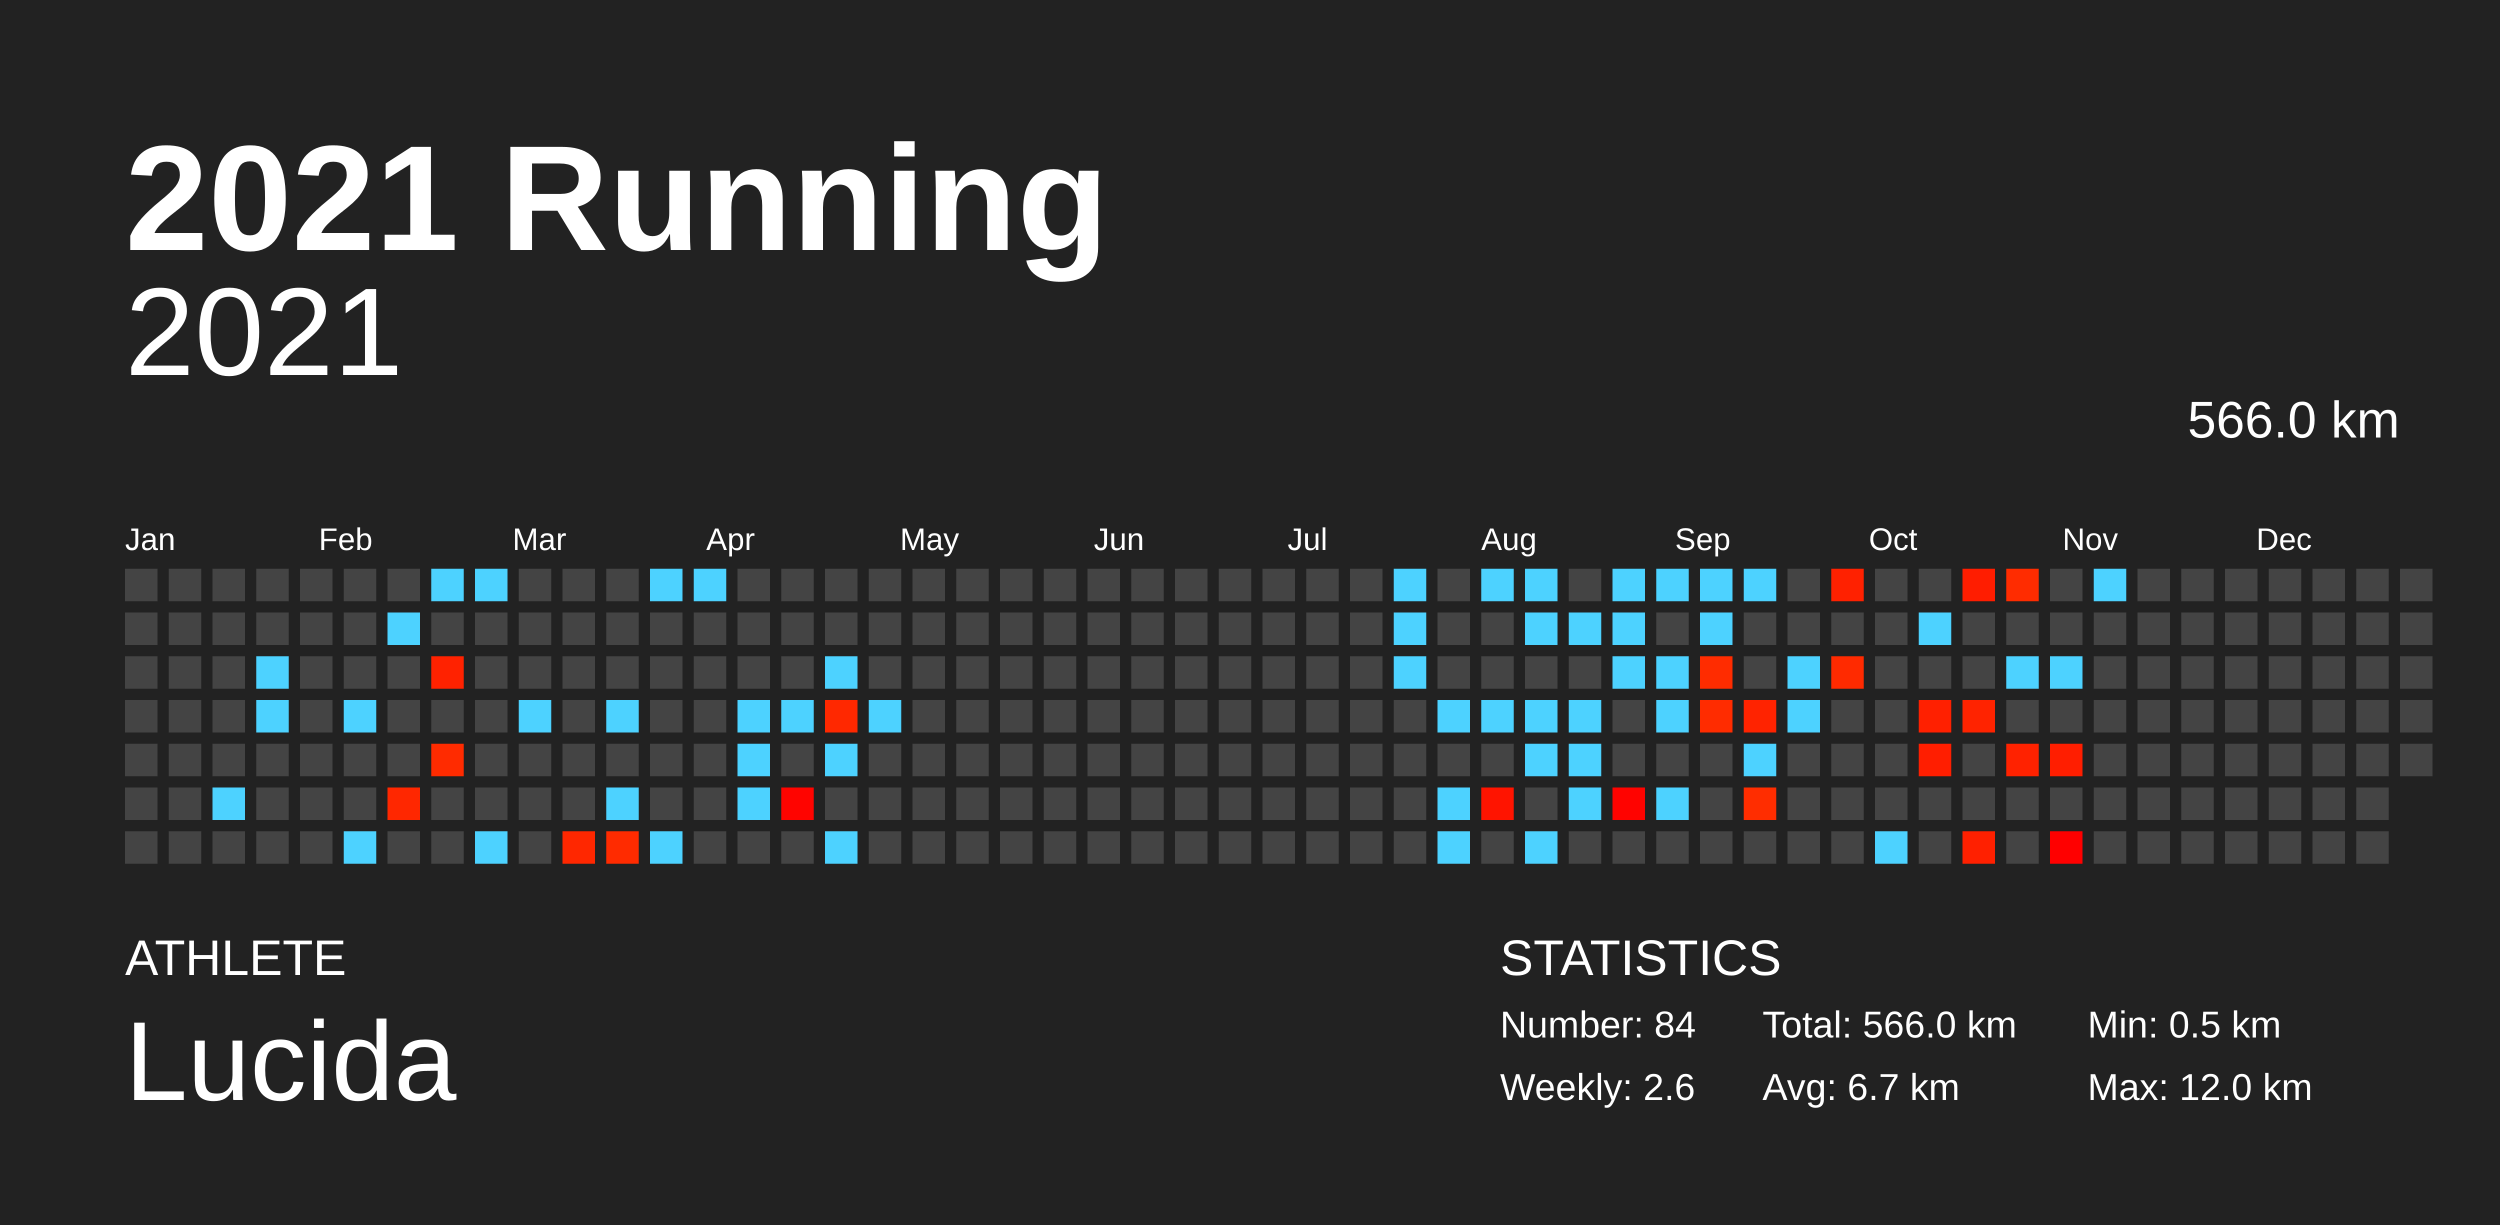
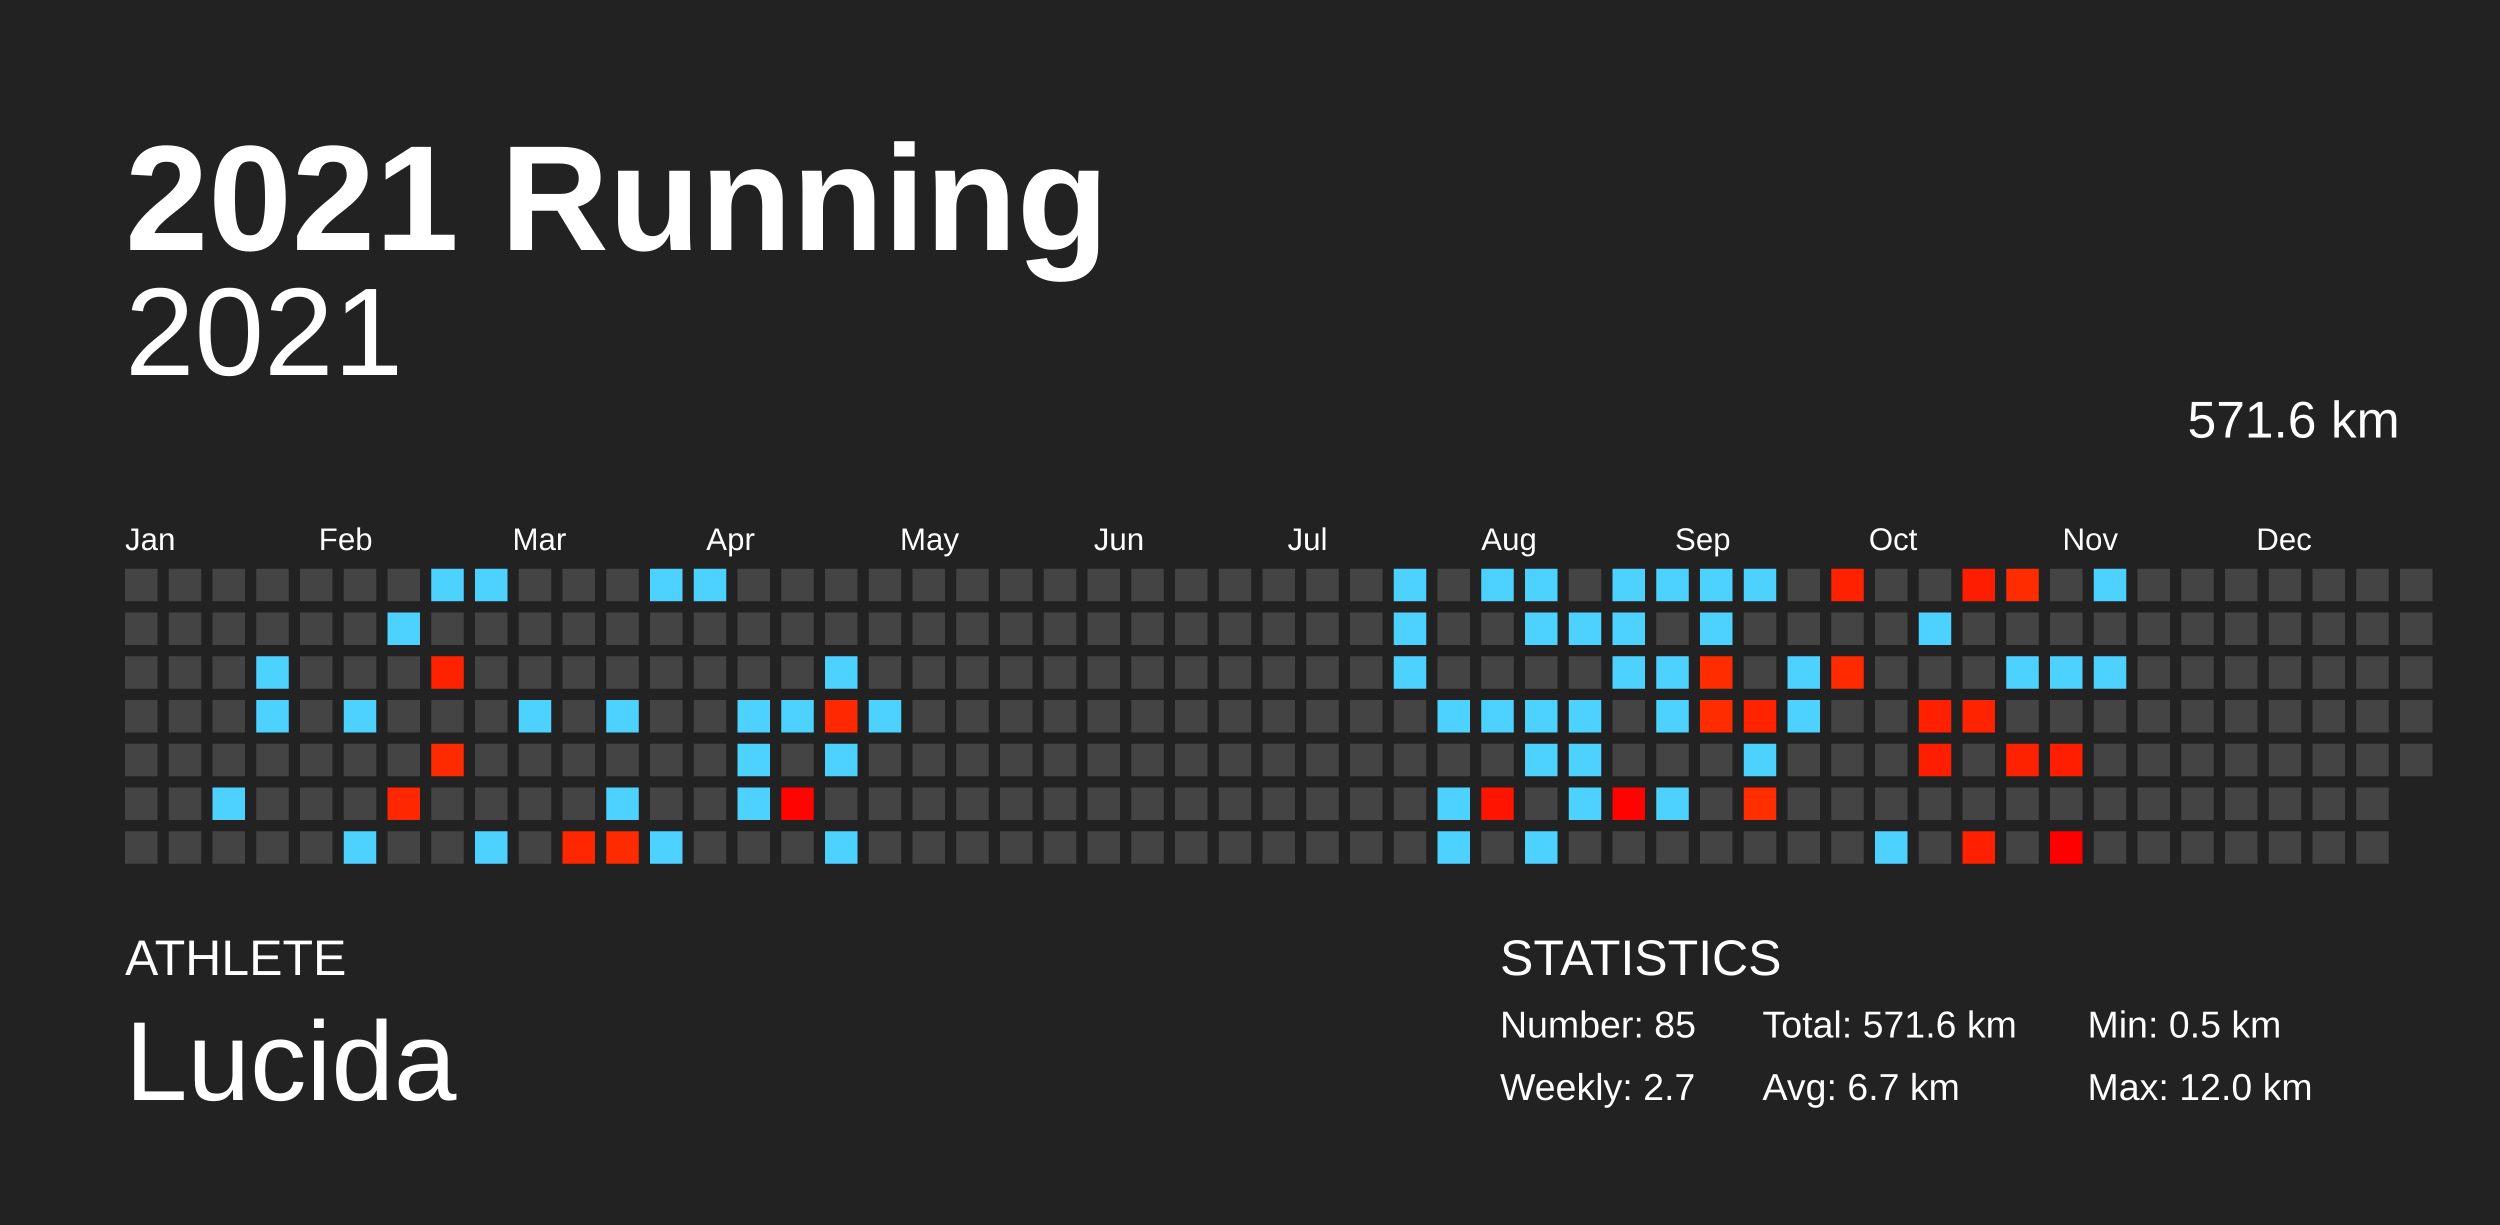
<svg xmlns="http://www.w3.org/2000/svg" baseProfile="full" height="98mm" version="1.1" viewBox="0,0,200,98" width="200mm">
  <defs />
  <rect fill="#222222" height="98" width="200" x="0" y="0" />
  <text fill="#FFFFFF" style="font-size:12px; font-family:Arial; font-weight:bold;" x="10" y="20">2021 Running</text>
  <text fill="#FFFFFF" style="font-size:4px; font-family:Arial" x="10" y="78">ATHLETE</text>
  <text fill="#FFFFFF" style="font-size:9px; font-family:Arial" x="10" y="88">Lucida</text>
  <text fill="#FFFFFF" style="font-size:4px; font-family:Arial" x="120" y="78">STATISTICS</text>
-   <text fill="#FFFFFF" style="font-size:3px; font-family:Arial" x="120" y="83">Number: 84</text>
-   <text fill="#FFFFFF" style="font-size:3px; font-family:Arial" x="120" y="88">Weekly: 2.6</text>
-   <text fill="#FFFFFF" style="font-size:3px; font-family:Arial" x="141" y="83">Total: 566.0 km</text>
+   <text fill="#FFFFFF" style="font-size:3px; font-family:Arial" x="120" y="83">Number: 85</text>
+   <text fill="#FFFFFF" style="font-size:3px; font-family:Arial" x="120" y="88">Weekly: 2.7</text>
+   <text fill="#FFFFFF" style="font-size:3px; font-family:Arial" x="141" y="83">Total: 571.6 km</text>
  <text fill="#FFFFFF" style="font-size:3px; font-family:Arial" x="141" y="88">Avg: 6.7 km</text>
  <text fill="#FFFFFF" style="font-size:3px; font-family:Arial" x="167" y="83">Min: 0.5 km</text>
  <text fill="#FFFFFF" style="font-size:3px; font-family:Arial" x="167" y="88">Max: 12.0 km</text>
  <text alignment-baseline="hanging" fill="#FFFFFF" style="font-size:10.0px; font-family:Arial;" x="10" y="30">2021</text>
-   <text alignment-baseline="hanging" fill="#FFFFFF" style="font-size:4.125px; font-family:Arial;" x="175" y="35">566.0 km</text>
+   <text alignment-baseline="hanging" fill="#FFFFFF" style="font-size:4.125px; font-family:Arial;" x="175" y="35">571.6 km</text>
  <text fill="#FFFFFF" style="font-size:2.5px; font-family:Arial" x="10.0" y="44">Jan</text>
  <text fill="#FFFFFF" style="font-size:2.5px; font-family:Arial" x="25.5" y="44">Feb</text>
  <text fill="#FFFFFF" style="font-size:2.5px; font-family:Arial" x="41.0" y="44">Mar</text>
  <text fill="#FFFFFF" style="font-size:2.5px; font-family:Arial" x="56.5" y="44">Apr</text>
  <text fill="#FFFFFF" style="font-size:2.5px; font-family:Arial" x="72.0" y="44">May</text>
  <text fill="#FFFFFF" style="font-size:2.5px; font-family:Arial" x="87.5" y="44">Jun</text>
  <text fill="#FFFFFF" style="font-size:2.5px; font-family:Arial" x="103.0" y="44">Jul</text>
  <text fill="#FFFFFF" style="font-size:2.5px; font-family:Arial" x="118.5" y="44">Aug</text>
  <text fill="#FFFFFF" style="font-size:2.5px; font-family:Arial" x="134.0" y="44">Sep</text>
  <text fill="#FFFFFF" style="font-size:2.5px; font-family:Arial" x="149.5" y="44">Oct</text>
  <text fill="#FFFFFF" style="font-size:2.5px; font-family:Arial" x="165.0" y="44">Nov</text>
  <text fill="#FFFFFF" style="font-size:2.5px; font-family:Arial" x="180.5" y="44">Dec</text>
  <rect fill="#444444" height="2.6" width="2.6" x="10.0" y="45.5" />
  <rect fill="#444444" height="2.6" width="2.6" x="10.0" y="49.0" />
  <rect fill="#444444" height="2.6" width="2.6" x="10.0" y="52.5" />
  <rect fill="#444444" height="2.6" width="2.6" x="10.0" y="56.0" />
  <rect fill="#444444" height="2.6" width="2.6" x="10.0" y="59.5" />
  <rect fill="#444444" height="2.6" width="2.6" x="10.0" y="63.0" />
  <rect fill="#444444" height="2.6" width="2.6" x="10.0" y="66.5" />
  <rect fill="#444444" height="2.6" width="2.6" x="13.5" y="45.5" />
  <rect fill="#444444" height="2.6" width="2.6" x="13.5" y="49.0" />
  <rect fill="#444444" height="2.6" width="2.6" x="13.5" y="52.5" />
  <rect fill="#444444" height="2.6" width="2.6" x="13.5" y="56.0" />
  <rect fill="#444444" height="2.6" width="2.6" x="13.5" y="59.5" />
  <rect fill="#444444" height="2.6" width="2.6" x="13.5" y="63.0" />
  <rect fill="#444444" height="2.6" width="2.6" x="13.5" y="66.5" />
  <rect fill="#444444" height="2.6" width="2.6" x="17.0" y="45.5" />
  <rect fill="#444444" height="2.6" width="2.6" x="17.0" y="49.0" />
  <rect fill="#444444" height="2.6" width="2.6" x="17.0" y="52.5" />
  <rect fill="#444444" height="2.6" width="2.6" x="17.0" y="56.0" />
  <rect fill="#444444" height="2.6" width="2.6" x="17.0" y="59.5" />
  <rect fill="#4dd2ff" height="2.6" width="2.6" x="17.0" y="63.0" />
  <rect fill="#444444" height="2.6" width="2.6" x="17.0" y="66.5" />
  <rect fill="#444444" height="2.6" width="2.6" x="20.5" y="45.5" />
  <rect fill="#444444" height="2.6" width="2.6" x="20.5" y="49.0" />
  <rect fill="#4dd2ff" height="2.6" width="2.6" x="20.5" y="52.5" />
  <rect fill="#4dd2ff" height="2.6" width="2.6" x="20.5" y="56.0" />
  <rect fill="#444444" height="2.6" width="2.6" x="20.5" y="59.5" />
  <rect fill="#444444" height="2.6" width="2.6" x="20.5" y="63.0" />
  <rect fill="#444444" height="2.6" width="2.6" x="20.5" y="66.5" />
  <rect fill="#444444" height="2.6" width="2.6" x="24.0" y="45.5" />
  <rect fill="#444444" height="2.6" width="2.6" x="24.0" y="49.0" />
  <rect fill="#444444" height="2.6" width="2.6" x="24.0" y="52.5" />
  <rect fill="#444444" height="2.6" width="2.6" x="24.0" y="56.0" />
  <rect fill="#444444" height="2.6" width="2.6" x="24.0" y="59.5" />
  <rect fill="#444444" height="2.6" width="2.6" x="24.0" y="63.0" />
  <rect fill="#444444" height="2.6" width="2.6" x="24.0" y="66.5" />
  <rect fill="#444444" height="2.6" width="2.6" x="27.5" y="45.5" />
  <rect fill="#444444" height="2.6" width="2.6" x="27.5" y="49.0" />
  <rect fill="#444444" height="2.6" width="2.6" x="27.5" y="52.5" />
  <rect fill="#4dd2ff" height="2.6" width="2.6" x="27.5" y="56.0" />
  <rect fill="#444444" height="2.6" width="2.6" x="27.5" y="59.5" />
  <rect fill="#444444" height="2.6" width="2.6" x="27.5" y="63.0" />
  <rect fill="#4dd2ff" height="2.6" width="2.6" x="27.5" y="66.5" />
  <rect fill="#444444" height="2.6" width="2.6" x="31.0" y="45.5" />
  <rect fill="#4dd2ff" height="2.6" width="2.6" x="31.0" y="49.0" />
  <rect fill="#444444" height="2.6" width="2.6" x="31.0" y="52.5" />
  <rect fill="#444444" height="2.6" width="2.6" x="31.0" y="56.0" />
  <rect fill="#444444" height="2.6" width="2.6" x="31.0" y="59.5" />
  <rect fill="#ff2700" height="2.6" width="2.6" x="31.0" y="63.0" />
  <rect fill="#444444" height="2.6" width="2.6" x="31.0" y="66.5" />
  <rect fill="#4dd2ff" height="2.6" width="2.6" x="34.5" y="45.5" />
  <rect fill="#444444" height="2.6" width="2.6" x="34.5" y="49.0" />
  <rect fill="#ff2200" height="2.6" width="2.6" x="34.5" y="52.5" />
  <rect fill="#444444" height="2.6" width="2.6" x="34.5" y="56.0" />
  <rect fill="#ff2b00" height="2.6" width="2.6" x="34.5" y="59.5" />
  <rect fill="#444444" height="2.6" width="2.6" x="34.5" y="63.0" />
  <rect fill="#444444" height="2.6" width="2.6" x="34.5" y="66.5" />
  <rect fill="#4dd2ff" height="2.6" width="2.6" x="38.0" y="45.5" />
  <rect fill="#444444" height="2.6" width="2.6" x="38.0" y="49.0" />
  <rect fill="#444444" height="2.6" width="2.6" x="38.0" y="52.5" />
  <rect fill="#444444" height="2.6" width="2.6" x="38.0" y="56.0" />
  <rect fill="#444444" height="2.6" width="2.6" x="38.0" y="59.5" />
  <rect fill="#444444" height="2.6" width="2.6" x="38.0" y="63.0" />
  <rect fill="#4dd2ff" height="2.6" width="2.6" x="38.0" y="66.5" />
  <rect fill="#444444" height="2.6" width="2.6" x="41.5" y="45.5" />
  <rect fill="#444444" height="2.6" width="2.6" x="41.5" y="49.0" />
  <rect fill="#444444" height="2.6" width="2.6" x="41.5" y="52.5" />
  <rect fill="#4dd2ff" height="2.6" width="2.6" x="41.5" y="56.0" />
  <rect fill="#444444" height="2.6" width="2.6" x="41.5" y="59.5" />
  <rect fill="#444444" height="2.6" width="2.6" x="41.5" y="63.0" />
  <rect fill="#444444" height="2.6" width="2.6" x="41.5" y="66.5" />
  <rect fill="#444444" height="2.6" width="2.6" x="45.0" y="45.5" />
  <rect fill="#444444" height="2.6" width="2.6" x="45.0" y="49.0" />
  <rect fill="#444444" height="2.6" width="2.6" x="45.0" y="52.5" />
  <rect fill="#444444" height="2.6" width="2.6" x="45.0" y="56.0" />
  <rect fill="#444444" height="2.6" width="2.6" x="45.0" y="59.5" />
  <rect fill="#444444" height="2.6" width="2.6" x="45.0" y="63.0" />
  <rect fill="#ff2700" height="2.6" width="2.6" x="45.0" y="66.5" />
  <rect fill="#444444" height="2.6" width="2.6" x="48.5" y="45.5" />
  <rect fill="#444444" height="2.6" width="2.6" x="48.5" y="49.0" />
  <rect fill="#444444" height="2.6" width="2.6" x="48.5" y="52.5" />
  <rect fill="#4dd2ff" height="2.6" width="2.6" x="48.5" y="56.0" />
  <rect fill="#444444" height="2.6" width="2.6" x="48.5" y="59.5" />
  <rect fill="#4dd2ff" height="2.6" width="2.6" x="48.5" y="63.0" />
  <rect fill="#ff2b00" height="2.6" width="2.6" x="48.5" y="66.5" />
  <rect fill="#4dd2ff" height="2.6" width="2.6" x="52.0" y="45.5" />
  <rect fill="#444444" height="2.6" width="2.6" x="52.0" y="49.0" />
  <rect fill="#444444" height="2.6" width="2.6" x="52.0" y="52.5" />
  <rect fill="#444444" height="2.6" width="2.6" x="52.0" y="56.0" />
  <rect fill="#444444" height="2.6" width="2.6" x="52.0" y="59.5" />
  <rect fill="#444444" height="2.6" width="2.6" x="52.0" y="63.0" />
  <rect fill="#4dd2ff" height="2.6" width="2.6" x="52.0" y="66.5" />
  <rect fill="#4dd2ff" height="2.6" width="2.6" x="55.5" y="45.5" />
  <rect fill="#444444" height="2.6" width="2.6" x="55.5" y="49.0" />
  <rect fill="#444444" height="2.6" width="2.6" x="55.5" y="52.5" />
  <rect fill="#444444" height="2.6" width="2.6" x="55.5" y="56.0" />
  <rect fill="#444444" height="2.6" width="2.6" x="55.5" y="59.5" />
  <rect fill="#444444" height="2.6" width="2.6" x="55.5" y="63.0" />
  <rect fill="#444444" height="2.6" width="2.6" x="55.5" y="66.5" />
  <rect fill="#444444" height="2.6" width="2.6" x="59.0" y="45.5" />
  <rect fill="#444444" height="2.6" width="2.6" x="59.0" y="49.0" />
  <rect fill="#444444" height="2.6" width="2.6" x="59.0" y="52.5" />
  <rect fill="#4dd2ff" height="2.6" width="2.6" x="59.0" y="56.0" />
  <rect fill="#4dd2ff" height="2.6" width="2.6" x="59.0" y="59.5" />
  <rect fill="#4dd2ff" height="2.6" width="2.6" x="59.0" y="63.0" />
  <rect fill="#444444" height="2.6" width="2.6" x="59.0" y="66.5" />
  <rect fill="#444444" height="2.6" width="2.6" x="62.5" y="45.5" />
  <rect fill="#444444" height="2.6" width="2.6" x="62.5" y="49.0" />
  <rect fill="#444444" height="2.6" width="2.6" x="62.5" y="52.5" />
  <rect fill="#4dd2ff" height="2.6" width="2.6" x="62.5" y="56.0" />
  <rect fill="#444444" height="2.6" width="2.6" x="62.5" y="59.5" />
  <rect fill="#ff0400" height="2.6" width="2.6" x="62.5" y="63.0" />
  <rect fill="#444444" height="2.6" width="2.6" x="62.5" y="66.5" />
  <rect fill="#444444" height="2.6" width="2.6" x="66.0" y="45.5" />
  <rect fill="#444444" height="2.6" width="2.6" x="66.0" y="49.0" />
  <rect fill="#4dd2ff" height="2.6" width="2.6" x="66.0" y="52.5" />
  <rect fill="#ff2800" height="2.6" width="2.6" x="66.0" y="56.0" />
  <rect fill="#4dd2ff" height="2.6" width="2.6" x="66.0" y="59.5" />
  <rect fill="#444444" height="2.6" width="2.6" x="66.0" y="63.0" />
  <rect fill="#4dd2ff" height="2.6" width="2.6" x="66.0" y="66.5" />
  <rect fill="#444444" height="2.6" width="2.6" x="69.5" y="45.5" />
  <rect fill="#444444" height="2.6" width="2.6" x="69.5" y="49.0" />
  <rect fill="#444444" height="2.6" width="2.6" x="69.5" y="52.5" />
  <rect fill="#4dd2ff" height="2.6" width="2.6" x="69.5" y="56.0" />
  <rect fill="#444444" height="2.6" width="2.6" x="69.5" y="59.5" />
  <rect fill="#444444" height="2.6" width="2.6" x="69.5" y="63.0" />
  <rect fill="#444444" height="2.6" width="2.6" x="69.5" y="66.5" />
  <rect fill="#444444" height="2.6" width="2.6" x="73.0" y="45.5" />
  <rect fill="#444444" height="2.6" width="2.6" x="73.0" y="49.0" />
  <rect fill="#444444" height="2.6" width="2.6" x="73.0" y="52.5" />
  <rect fill="#444444" height="2.6" width="2.6" x="73.0" y="56.0" />
  <rect fill="#444444" height="2.6" width="2.6" x="73.0" y="59.5" />
  <rect fill="#444444" height="2.6" width="2.6" x="73.0" y="63.0" />
  <rect fill="#444444" height="2.6" width="2.6" x="73.0" y="66.5" />
  <rect fill="#444444" height="2.6" width="2.6" x="76.5" y="45.5" />
  <rect fill="#444444" height="2.6" width="2.6" x="76.5" y="49.0" />
  <rect fill="#444444" height="2.6" width="2.6" x="76.5" y="52.5" />
  <rect fill="#444444" height="2.6" width="2.6" x="76.5" y="56.0" />
  <rect fill="#444444" height="2.6" width="2.6" x="76.5" y="59.5" />
  <rect fill="#444444" height="2.6" width="2.6" x="76.5" y="63.0" />
  <rect fill="#444444" height="2.6" width="2.6" x="76.5" y="66.5" />
  <rect fill="#444444" height="2.6" width="2.6" x="80.0" y="45.5" />
  <rect fill="#444444" height="2.6" width="2.6" x="80.0" y="49.0" />
  <rect fill="#444444" height="2.6" width="2.6" x="80.0" y="52.5" />
  <rect fill="#444444" height="2.6" width="2.6" x="80.0" y="56.0" />
  <rect fill="#444444" height="2.6" width="2.6" x="80.0" y="59.5" />
  <rect fill="#444444" height="2.6" width="2.6" x="80.0" y="63.0" />
  <rect fill="#444444" height="2.6" width="2.6" x="80.0" y="66.5" />
  <rect fill="#444444" height="2.6" width="2.6" x="83.5" y="45.5" />
  <rect fill="#444444" height="2.6" width="2.6" x="83.5" y="49.0" />
  <rect fill="#444444" height="2.6" width="2.6" x="83.5" y="52.5" />
  <rect fill="#444444" height="2.6" width="2.6" x="83.5" y="56.0" />
  <rect fill="#444444" height="2.6" width="2.6" x="83.5" y="59.5" />
  <rect fill="#444444" height="2.6" width="2.6" x="83.5" y="63.0" />
  <rect fill="#444444" height="2.6" width="2.6" x="83.5" y="66.5" />
  <rect fill="#444444" height="2.6" width="2.6" x="87.0" y="45.5" />
  <rect fill="#444444" height="2.6" width="2.6" x="87.0" y="49.0" />
  <rect fill="#444444" height="2.6" width="2.6" x="87.0" y="52.5" />
  <rect fill="#444444" height="2.6" width="2.6" x="87.0" y="56.0" />
  <rect fill="#444444" height="2.6" width="2.6" x="87.0" y="59.5" />
  <rect fill="#444444" height="2.6" width="2.6" x="87.0" y="63.0" />
  <rect fill="#444444" height="2.6" width="2.6" x="87.0" y="66.5" />
  <rect fill="#444444" height="2.6" width="2.6" x="90.5" y="45.5" />
  <rect fill="#444444" height="2.6" width="2.6" x="90.5" y="49.0" />
  <rect fill="#444444" height="2.6" width="2.6" x="90.5" y="52.5" />
  <rect fill="#444444" height="2.6" width="2.6" x="90.5" y="56.0" />
  <rect fill="#444444" height="2.6" width="2.6" x="90.5" y="59.5" />
  <rect fill="#444444" height="2.6" width="2.6" x="90.5" y="63.0" />
  <rect fill="#444444" height="2.6" width="2.6" x="90.5" y="66.5" />
  <rect fill="#444444" height="2.6" width="2.6" x="94.0" y="45.5" />
  <rect fill="#444444" height="2.6" width="2.6" x="94.0" y="49.0" />
  <rect fill="#444444" height="2.6" width="2.6" x="94.0" y="52.5" />
  <rect fill="#444444" height="2.6" width="2.6" x="94.0" y="56.0" />
  <rect fill="#444444" height="2.6" width="2.6" x="94.0" y="59.5" />
  <rect fill="#444444" height="2.6" width="2.6" x="94.0" y="63.0" />
  <rect fill="#444444" height="2.6" width="2.6" x="94.0" y="66.5" />
  <rect fill="#444444" height="2.6" width="2.6" x="97.5" y="45.5" />
  <rect fill="#444444" height="2.6" width="2.6" x="97.5" y="49.0" />
  <rect fill="#444444" height="2.6" width="2.6" x="97.5" y="52.5" />
  <rect fill="#444444" height="2.6" width="2.6" x="97.5" y="56.0" />
  <rect fill="#444444" height="2.6" width="2.6" x="97.5" y="59.5" />
  <rect fill="#444444" height="2.6" width="2.6" x="97.5" y="63.0" />
  <rect fill="#444444" height="2.6" width="2.6" x="97.5" y="66.5" />
  <rect fill="#444444" height="2.6" width="2.6" x="101.0" y="45.5" />
  <rect fill="#444444" height="2.6" width="2.6" x="101.0" y="49.0" />
  <rect fill="#444444" height="2.6" width="2.6" x="101.0" y="52.5" />
  <rect fill="#444444" height="2.6" width="2.6" x="101.0" y="56.0" />
  <rect fill="#444444" height="2.6" width="2.6" x="101.0" y="59.5" />
  <rect fill="#444444" height="2.6" width="2.6" x="101.0" y="63.0" />
  <rect fill="#444444" height="2.6" width="2.6" x="101.0" y="66.5" />
  <rect fill="#444444" height="2.6" width="2.6" x="104.5" y="45.5" />
  <rect fill="#444444" height="2.6" width="2.6" x="104.5" y="49.0" />
  <rect fill="#444444" height="2.6" width="2.6" x="104.5" y="52.5" />
  <rect fill="#444444" height="2.6" width="2.6" x="104.5" y="56.0" />
  <rect fill="#444444" height="2.6" width="2.6" x="104.5" y="59.5" />
  <rect fill="#444444" height="2.6" width="2.6" x="104.5" y="63.0" />
  <rect fill="#444444" height="2.6" width="2.6" x="104.5" y="66.5" />
  <rect fill="#444444" height="2.6" width="2.6" x="108.0" y="45.5" />
  <rect fill="#444444" height="2.6" width="2.6" x="108.0" y="49.0" />
  <rect fill="#444444" height="2.6" width="2.6" x="108.0" y="52.5" />
  <rect fill="#444444" height="2.6" width="2.6" x="108.0" y="56.0" />
  <rect fill="#444444" height="2.6" width="2.6" x="108.0" y="59.5" />
  <rect fill="#444444" height="2.6" width="2.6" x="108.0" y="63.0" />
  <rect fill="#444444" height="2.6" width="2.6" x="108.0" y="66.5" />
  <rect fill="#4dd2ff" height="2.6" width="2.6" x="111.5" y="45.5" />
  <rect fill="#4dd2ff" height="2.6" width="2.6" x="111.5" y="49.0" />
  <rect fill="#4dd2ff" height="2.6" width="2.6" x="111.5" y="52.5" />
  <rect fill="#444444" height="2.6" width="2.6" x="111.5" y="56.0" />
  <rect fill="#444444" height="2.6" width="2.6" x="111.5" y="59.5" />
  <rect fill="#444444" height="2.6" width="2.6" x="111.5" y="63.0" />
  <rect fill="#444444" height="2.6" width="2.6" x="111.5" y="66.5" />
  <rect fill="#444444" height="2.6" width="2.6" x="115.0" y="45.5" />
  <rect fill="#444444" height="2.6" width="2.6" x="115.0" y="49.0" />
  <rect fill="#444444" height="2.6" width="2.6" x="115.0" y="52.5" />
  <rect fill="#4dd2ff" height="2.6" width="2.6" x="115.0" y="56.0" />
  <rect fill="#444444" height="2.6" width="2.6" x="115.0" y="59.5" />
  <rect fill="#4dd2ff" height="2.6" width="2.6" x="115.0" y="63.0" />
  <rect fill="#4dd2ff" height="2.6" width="2.6" x="115.0" y="66.5" />
  <rect fill="#4dd2ff" height="2.6" width="2.6" x="118.5" y="45.5" />
  <rect fill="#444444" height="2.6" width="2.6" x="118.5" y="49.0" />
  <rect fill="#444444" height="2.6" width="2.6" x="118.5" y="52.5" />
  <rect fill="#4dd2ff" height="2.6" width="2.6" x="118.5" y="56.0" />
  <rect fill="#444444" height="2.6" width="2.6" x="118.5" y="59.5" />
  <rect fill="#ff1400" height="2.6" width="2.6" x="118.5" y="63.0" />
  <rect fill="#444444" height="2.6" width="2.6" x="118.5" y="66.5" />
  <rect fill="#4dd2ff" height="2.6" width="2.6" x="122.0" y="45.5" />
  <rect fill="#4dd2ff" height="2.6" width="2.6" x="122.0" y="49.0" />
  <rect fill="#444444" height="2.6" width="2.6" x="122.0" y="52.5" />
  <rect fill="#4dd2ff" height="2.6" width="2.6" x="122.0" y="56.0" />
  <rect fill="#4dd2ff" height="2.6" width="2.6" x="122.0" y="59.5" />
  <rect fill="#444444" height="2.6" width="2.6" x="122.0" y="63.0" />
  <rect fill="#4dd2ff" height="2.6" width="2.6" x="122.0" y="66.5" />
  <rect fill="#444444" height="2.6" width="2.6" x="125.5" y="45.5" />
  <rect fill="#4dd2ff" height="2.6" width="2.6" x="125.5" y="49.0" />
  <rect fill="#444444" height="2.6" width="2.6" x="125.5" y="52.5" />
  <rect fill="#4dd2ff" height="2.6" width="2.6" x="125.5" y="56.0" />
  <rect fill="#4dd2ff" height="2.6" width="2.6" x="125.5" y="59.5" />
  <rect fill="#4dd2ff" height="2.6" width="2.6" x="125.5" y="63.0" />
  <rect fill="#444444" height="2.6" width="2.6" x="125.5" y="66.5" />
  <rect fill="#4dd2ff" height="2.6" width="2.6" x="129.0" y="45.5" />
  <rect fill="#4dd2ff" height="2.6" width="2.6" x="129.0" y="49.0" />
  <rect fill="#4dd2ff" height="2.6" width="2.6" x="129.0" y="52.5" />
  <rect fill="#444444" height="2.6" width="2.6" x="129.0" y="56.0" />
  <rect fill="#444444" height="2.6" width="2.6" x="129.0" y="59.5" />
  <rect fill="#ff0300" height="2.6" width="2.6" x="129.0" y="63.0" />
  <rect fill="#444444" height="2.6" width="2.6" x="129.0" y="66.5" />
  <rect fill="#4dd2ff" height="2.6" width="2.6" x="132.5" y="45.5" />
  <rect fill="#444444" height="2.6" width="2.6" x="132.5" y="49.0" />
  <rect fill="#4dd2ff" height="2.6" width="2.6" x="132.5" y="52.5" />
  <rect fill="#4dd2ff" height="2.6" width="2.6" x="132.5" y="56.0" />
  <rect fill="#444444" height="2.6" width="2.6" x="132.5" y="59.5" />
  <rect fill="#4dd2ff" height="2.6" width="2.6" x="132.5" y="63.0" />
  <rect fill="#444444" height="2.6" width="2.6" x="132.5" y="66.5" />
  <rect fill="#4dd2ff" height="2.6" width="2.6" x="136.0" y="45.5" />
  <rect fill="#4dd2ff" height="2.6" width="2.6" x="136.0" y="49.0" />
  <rect fill="#ff2c00" height="2.6" width="2.6" x="136.0" y="52.5" />
  <rect fill="#ff2c00" height="2.6" width="2.6" x="136.0" y="56.0" />
  <rect fill="#444444" height="2.6" width="2.6" x="136.0" y="59.5" />
  <rect fill="#444444" height="2.6" width="2.6" x="136.0" y="63.0" />
  <rect fill="#444444" height="2.6" width="2.6" x="136.0" y="66.5" />
  <rect fill="#4dd2ff" height="2.6" width="2.6" x="139.5" y="45.5" />
  <rect fill="#444444" height="2.6" width="2.6" x="139.5" y="49.0" />
  <rect fill="#444444" height="2.6" width="2.6" x="139.5" y="52.5" />
  <rect fill="#ff2300" height="2.6" width="2.6" x="139.5" y="56.0" />
  <rect fill="#4dd2ff" height="2.6" width="2.6" x="139.5" y="59.5" />
  <rect fill="#ff2d00" height="2.6" width="2.6" x="139.5" y="63.0" />
  <rect fill="#444444" height="2.6" width="2.6" x="139.5" y="66.5" />
  <rect fill="#444444" height="2.6" width="2.6" x="143.0" y="45.5" />
  <rect fill="#444444" height="2.6" width="2.6" x="143.0" y="49.0" />
  <rect fill="#4dd2ff" height="2.6" width="2.6" x="143.0" y="52.5" />
  <rect fill="#4dd2ff" height="2.6" width="2.6" x="143.0" y="56.0" />
  <rect fill="#444444" height="2.6" width="2.6" x="143.0" y="59.5" />
  <rect fill="#444444" height="2.6" width="2.6" x="143.0" y="63.0" />
  <rect fill="#444444" height="2.6" width="2.6" x="143.0" y="66.5" />
  <rect fill="#ff2100" height="2.6" width="2.6" x="146.5" y="45.5" />
  <rect fill="#444444" height="2.6" width="2.6" x="146.5" y="49.0" />
  <rect fill="#ff2a00" height="2.6" width="2.6" x="146.5" y="52.5" />
  <rect fill="#444444" height="2.6" width="2.6" x="146.5" y="56.0" />
  <rect fill="#444444" height="2.6" width="2.6" x="146.5" y="59.5" />
  <rect fill="#444444" height="2.6" width="2.6" x="146.5" y="63.0" />
  <rect fill="#444444" height="2.6" width="2.6" x="146.5" y="66.5" />
  <rect fill="#444444" height="2.6" width="2.6" x="150.0" y="45.5" />
  <rect fill="#444444" height="2.6" width="2.6" x="150.0" y="49.0" />
  <rect fill="#444444" height="2.6" width="2.6" x="150.0" y="52.5" />
  <rect fill="#444444" height="2.6" width="2.6" x="150.0" y="56.0" />
  <rect fill="#444444" height="2.6" width="2.6" x="150.0" y="59.5" />
  <rect fill="#444444" height="2.6" width="2.6" x="150.0" y="63.0" />
  <rect fill="#4dd2ff" height="2.6" width="2.6" x="150.0" y="66.5" />
  <rect fill="#444444" height="2.6" width="2.6" x="153.5" y="45.5" />
  <rect fill="#4dd2ff" height="2.6" width="2.6" x="153.5" y="49.0" />
  <rect fill="#444444" height="2.6" width="2.6" x="153.5" y="52.5" />
  <rect fill="#ff2000" height="2.6" width="2.6" x="153.5" y="56.0" />
  <rect fill="#ff1e00" height="2.6" width="2.6" x="153.5" y="59.5" />
  <rect fill="#444444" height="2.6" width="2.6" x="153.5" y="63.0" />
  <rect fill="#444444" height="2.6" width="2.6" x="153.5" y="66.5" />
  <rect fill="#ff1d00" height="2.6" width="2.6" x="157.0" y="45.5" />
  <rect fill="#444444" height="2.6" width="2.6" x="157.0" y="49.0" />
  <rect fill="#444444" height="2.6" width="2.6" x="157.0" y="52.5" />
  <rect fill="#ff2300" height="2.6" width="2.6" x="157.0" y="56.0" />
  <rect fill="#444444" height="2.6" width="2.6" x="157.0" y="59.5" />
  <rect fill="#444444" height="2.6" width="2.6" x="157.0" y="63.0" />
  <rect fill="#ff2000" height="2.6" width="2.6" x="157.0" y="66.5" />
  <rect fill="#ff2c00" height="2.6" width="2.6" x="160.5" y="45.5" />
  <rect fill="#444444" height="2.6" width="2.6" x="160.5" y="49.0" />
  <rect fill="#4dd2ff" height="2.6" width="2.6" x="160.5" y="52.5" />
  <rect fill="#444444" height="2.6" width="2.6" x="160.5" y="56.0" />
  <rect fill="#ff2200" height="2.6" width="2.6" x="160.5" y="59.5" />
  <rect fill="#444444" height="2.6" width="2.6" x="160.5" y="63.0" />
  <rect fill="#444444" height="2.6" width="2.6" x="160.5" y="66.5" />
  <rect fill="#444444" height="2.6" width="2.6" x="164.0" y="45.5" />
  <rect fill="#444444" height="2.6" width="2.6" x="164.0" y="49.0" />
  <rect fill="#4dd2ff" height="2.6" width="2.6" x="164.0" y="52.5" />
  <rect fill="#444444" height="2.6" width="2.6" x="164.0" y="56.0" />
  <rect fill="#ff1e00" height="2.6" width="2.6" x="164.0" y="59.5" />
  <rect fill="#444444" height="2.6" width="2.6" x="164.0" y="63.0" />
  <rect fill="#ff0000" height="2.6" width="2.6" x="164.0" y="66.5" />
  <rect fill="#4dd2ff" height="2.6" width="2.6" x="167.5" y="45.5" />
  <rect fill="#444444" height="2.6" width="2.6" x="167.5" y="49.0" />
-   <rect fill="#444444" height="2.6" width="2.6" x="167.5" y="52.5" />
+   <rect fill="#4dd2ff" height="2.6" width="2.6" x="167.5" y="52.5" />
  <rect fill="#444444" height="2.6" width="2.6" x="167.5" y="56.0" />
  <rect fill="#444444" height="2.6" width="2.6" x="167.5" y="59.5" />
  <rect fill="#444444" height="2.6" width="2.6" x="167.5" y="63.0" />
  <rect fill="#444444" height="2.6" width="2.6" x="167.5" y="66.5" />
  <rect fill="#444444" height="2.6" width="2.6" x="171.0" y="45.5" />
  <rect fill="#444444" height="2.6" width="2.6" x="171.0" y="49.0" />
  <rect fill="#444444" height="2.6" width="2.6" x="171.0" y="52.5" />
  <rect fill="#444444" height="2.6" width="2.6" x="171.0" y="56.0" />
  <rect fill="#444444" height="2.6" width="2.6" x="171.0" y="59.5" />
  <rect fill="#444444" height="2.6" width="2.6" x="171.0" y="63.0" />
  <rect fill="#444444" height="2.6" width="2.6" x="171.0" y="66.5" />
  <rect fill="#444444" height="2.6" width="2.6" x="174.5" y="45.5" />
  <rect fill="#444444" height="2.6" width="2.6" x="174.5" y="49.0" />
  <rect fill="#444444" height="2.6" width="2.6" x="174.5" y="52.5" />
  <rect fill="#444444" height="2.6" width="2.6" x="174.5" y="56.0" />
  <rect fill="#444444" height="2.6" width="2.6" x="174.5" y="59.5" />
  <rect fill="#444444" height="2.6" width="2.6" x="174.5" y="63.0" />
  <rect fill="#444444" height="2.6" width="2.6" x="174.5" y="66.5" />
  <rect fill="#444444" height="2.6" width="2.6" x="178.0" y="45.5" />
  <rect fill="#444444" height="2.6" width="2.6" x="178.0" y="49.0" />
  <rect fill="#444444" height="2.6" width="2.6" x="178.0" y="52.5" />
  <rect fill="#444444" height="2.6" width="2.6" x="178.0" y="56.0" />
  <rect fill="#444444" height="2.6" width="2.6" x="178.0" y="59.5" />
  <rect fill="#444444" height="2.6" width="2.6" x="178.0" y="63.0" />
  <rect fill="#444444" height="2.6" width="2.6" x="178.0" y="66.5" />
  <rect fill="#444444" height="2.6" width="2.6" x="181.5" y="45.5" />
  <rect fill="#444444" height="2.6" width="2.6" x="181.5" y="49.0" />
  <rect fill="#444444" height="2.6" width="2.6" x="181.5" y="52.5" />
  <rect fill="#444444" height="2.6" width="2.6" x="181.5" y="56.0" />
  <rect fill="#444444" height="2.6" width="2.6" x="181.5" y="59.5" />
  <rect fill="#444444" height="2.6" width="2.6" x="181.5" y="63.0" />
  <rect fill="#444444" height="2.6" width="2.6" x="181.5" y="66.5" />
  <rect fill="#444444" height="2.6" width="2.6" x="185.0" y="45.5" />
  <rect fill="#444444" height="2.6" width="2.6" x="185.0" y="49.0" />
  <rect fill="#444444" height="2.6" width="2.6" x="185.0" y="52.5" />
  <rect fill="#444444" height="2.6" width="2.6" x="185.0" y="56.0" />
  <rect fill="#444444" height="2.6" width="2.6" x="185.0" y="59.5" />
  <rect fill="#444444" height="2.6" width="2.6" x="185.0" y="63.0" />
  <rect fill="#444444" height="2.6" width="2.6" x="185.0" y="66.5" />
  <rect fill="#444444" height="2.6" width="2.6" x="188.5" y="45.5" />
  <rect fill="#444444" height="2.6" width="2.6" x="188.5" y="49.0" />
  <rect fill="#444444" height="2.6" width="2.6" x="188.5" y="52.5" />
  <rect fill="#444444" height="2.6" width="2.6" x="188.5" y="56.0" />
  <rect fill="#444444" height="2.6" width="2.6" x="188.5" y="59.5" />
  <rect fill="#444444" height="2.6" width="2.6" x="188.5" y="63.0" />
  <rect fill="#444444" height="2.6" width="2.6" x="188.5" y="66.5" />
  <rect fill="#444444" height="2.6" width="2.6" x="192.0" y="45.5" />
  <rect fill="#444444" height="2.6" width="2.6" x="192.0" y="49.0" />
  <rect fill="#444444" height="2.6" width="2.6" x="192.0" y="52.5" />
  <rect fill="#444444" height="2.6" width="2.6" x="192.0" y="56.0" />
  <rect fill="#444444" height="2.6" width="2.6" x="192.0" y="59.5" />
</svg>
